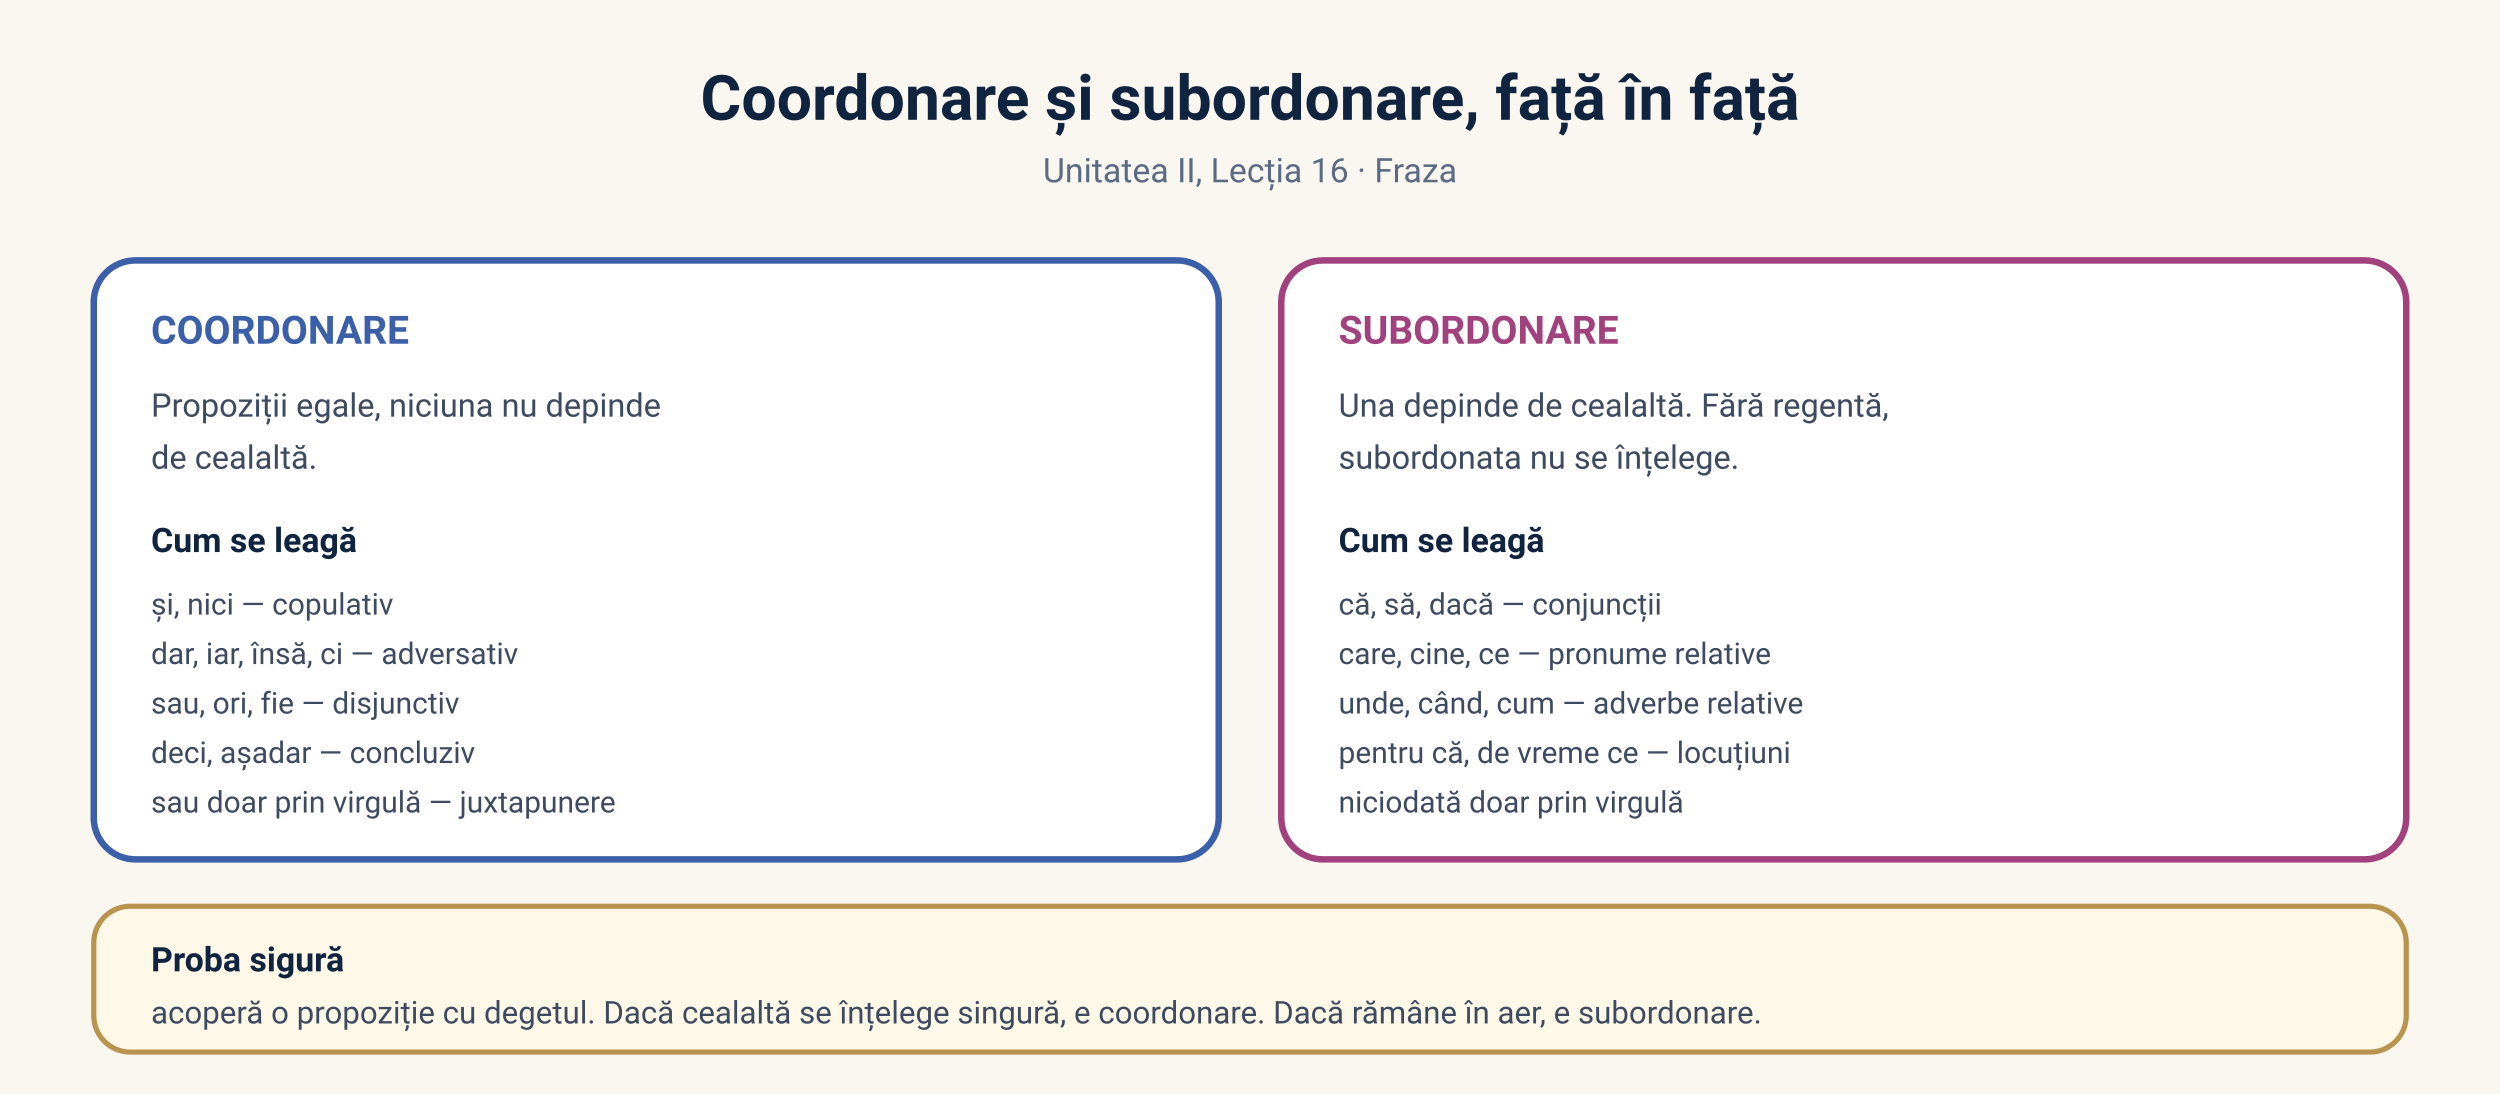
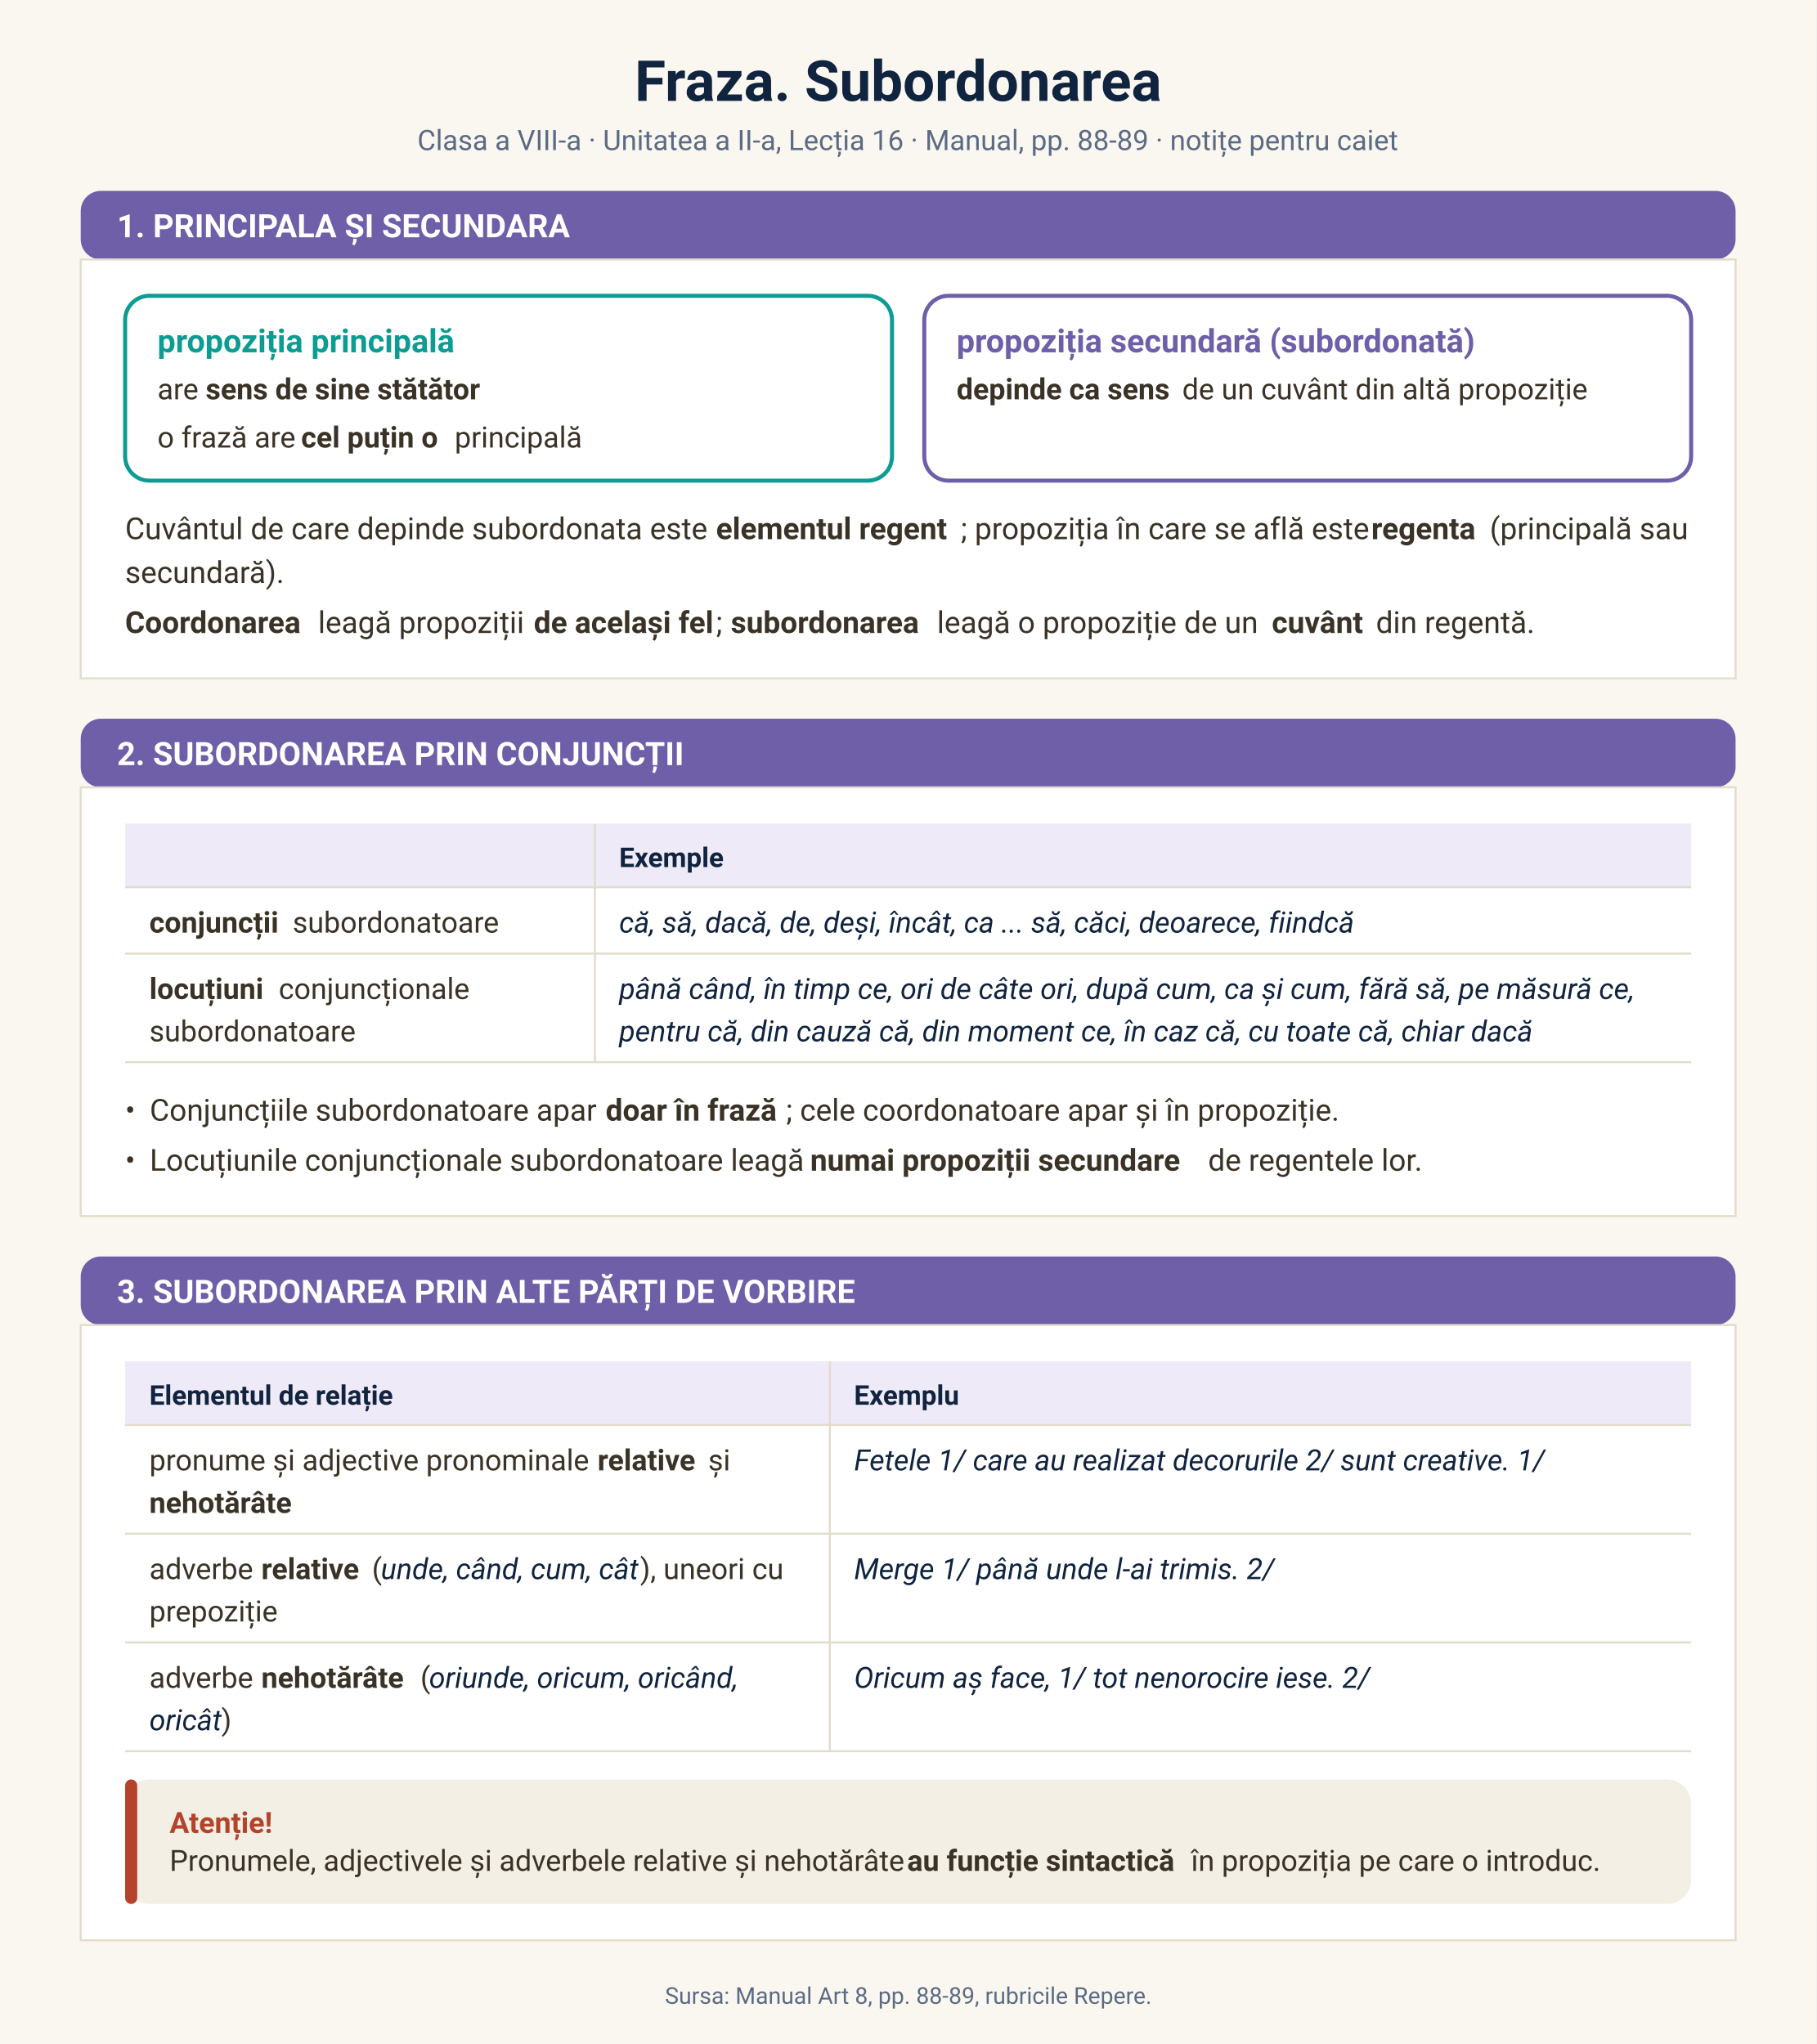
- <svg xmlns="http://www.w3.org/2000/svg" viewBox="0 0 960 420" font-family="'Segoe UI', 'Plus Jakarta Sans', -apple-system, Roboto, sans-serif">
-   <rect width="960" height="420" fill="#faf7f0" />
-   <text x="480" y="46" text-anchor="middle" font-size="24" font-weight="700" fill="#10233f">Coordonare și subordonare, față în față</text>
-   <text x="480" y="70" text-anchor="middle" font-size="13" fill="#5b6b83">Unitatea II, Lecția 16 · Fraza</text>
-   <rect x="36" y="100" width="432" height="230" rx="16" fill="#ffffff" stroke="#3b5fa8" stroke-width="2.5" />
-   <text x="58" y="132" font-size="15" font-weight="700" fill="#3b5fa8">COORDONARE</text>
-   <text x="58" y="160" font-size="12.5" fill="#3d4a5f">Propoziții egale, niciuna nu depinde</text>
-   <text x="58" y="180" font-size="12.5" fill="#3d4a5f">de cealaltă.</text>
-   <text x="58" y="212" font-size="13" font-weight="700" fill="#10233f">Cum se leagă</text>
-   <text x="58" y="236" font-size="11.5" fill="#3d4a5f">și, nici — copulativ</text>
-   <text x="58" y="255" font-size="11.5" fill="#3d4a5f">dar, iar, însă, ci — adversativ</text>
-   <text x="58" y="274" font-size="11.5" fill="#3d4a5f">sau, ori, fie — disjunctiv</text>
-   <text x="58" y="293" font-size="11.5" fill="#3d4a5f">deci, așadar — concluziv</text>
-   <text x="58" y="312" font-size="11.5" fill="#3d4a5f">sau doar prin virgulă — juxtapunere</text>
-   <rect x="492" y="100" width="432" height="230" rx="16" fill="#ffffff" stroke="#a1417e" stroke-width="2.5" />
-   <text x="514" y="132" font-size="15" font-weight="700" fill="#a1417e">SUBORDONARE</text>
-   <text x="514" y="160" font-size="12.5" fill="#3d4a5f">Una depinde de cealaltă. Fără regentă,</text>
-   <text x="514" y="180" font-size="12.5" fill="#3d4a5f">subordonata nu se înțelege.</text>
-   <text x="514" y="212" font-size="13" font-weight="700" fill="#10233f">Cum se leagă</text>
-   <text x="514" y="236" font-size="11.5" fill="#3d4a5f">că, să, dacă — conjuncții</text>
-   <text x="514" y="255" font-size="11.5" fill="#3d4a5f">care, cine, ce — pronume relative</text>
-   <text x="514" y="274" font-size="11.5" fill="#3d4a5f">unde, când, cum — adverbe relative</text>
-   <text x="514" y="293" font-size="11.5" fill="#3d4a5f">pentru că, de vreme ce — locuțiuni</text>
-   <text x="514" y="312" font-size="11.5" fill="#3d4a5f">niciodată doar prin virgulă</text>
-   <rect x="36" y="348" width="888" height="56" rx="14" fill="#fef8e9" stroke="#b8944f" stroke-width="2" />
-   <text x="58" y="373" font-size="13" font-weight="700" fill="#10233f">Proba sigură</text>
-   <text x="58" y="393" font-size="12" fill="#3d4a5f">acoperă o propoziție cu degetul. Dacă cealaltă se înțelege singură, e coordonare. Dacă rămâne în aer, e subordonare.</text>
+ <svg xmlns="http://www.w3.org/2000/svg" viewBox="0 0 900 1013" font-family="'Segoe UI', 'Plus Jakarta Sans', -apple-system, Roboto, sans-serif">
+   <rect width="900" height="1013" fill="#faf7f0" />
+   <text x="314.5" y="50.0" font-size="28" fill="#10233f" font-weight="700" textLength="271.3" lengthAdjust="spacing">Fraza. Subordonarea</text>
+   <text x="206.8" y="74.4" font-size="14" fill="#5b6b83" textLength="486.4" lengthAdjust="spacing">Clasa a VIII-a · Unitatea a II-a, Lecția 16 · Manual, pp. 88-89 · notițe pentru caiet</text>
+   <rect x="40" y="94.6" width="820" height="34" rx="10" fill="#6f5ea8" />
+   <text x="58" y="117.6" font-size="16" font-weight="700" fill="#ffffff">1. PRINCIPALA ȘI SECUNDARA</text>
+   <rect x="40" y="128.6" width="820" height="207.6" fill="#ffffff" stroke="#e3dccb" />
+   <rect x="62.0" y="146.6" width="380.0" height="91.6" rx="12" fill="#ffffff" stroke="#0d9c92" stroke-width="2" />
+   <text x="78.0" y="174.6" font-size="16" fill="#0d9c92" font-weight="700" textLength="156.2" lengthAdjust="spacing">propoziția principală</text>
+   <text x="78.0" y="197.9" font-size="14.5" fill="#3a3226" textLength="20.0" lengthAdjust="spacing">are</text>
+   <text x="101.9" y="197.9" font-size="14.5" fill="#3a3226" font-weight="700" textLength="139.2" lengthAdjust="spacing">sens de sine stătător</text>
+   <text x="78.0" y="221.8" font-size="14.5" fill="#3a3226" textLength="67.3" lengthAdjust="spacing">o frază are</text>
+   <text x="149.2" y="221.8" font-size="14.5" fill="#3a3226" font-weight="700" textLength="72.2" lengthAdjust="spacing">cel puțin o</text>
+   <text x="225.3" y="221.8" font-size="14.5" fill="#3a3226" textLength="62.3" lengthAdjust="spacing">principală</text>
+   <rect x="458.0" y="146.6" width="380.0" height="91.6" rx="12" fill="#ffffff" stroke="#6f5ea8" stroke-width="2" />
+   <text x="474.0" y="174.6" font-size="16" fill="#6f5ea8" font-weight="700" textLength="270.4" lengthAdjust="spacing">propoziția secundară (subordonată)</text>
+   <text x="474.0" y="197.9" font-size="14.5" fill="#3a3226" font-weight="700" textLength="107.9" lengthAdjust="spacing">depinde ca sens</text>
+   <text x="585.8" y="197.9" font-size="14.5" fill="#3a3226" textLength="203.4" lengthAdjust="spacing">de un cuvânt din altă propoziție</text>
+   <text x="62.0" y="267.2" font-size="15" fill="#3a3226" textLength="288.7" lengthAdjust="spacing">Cuvântul de care depinde subordonata este</text>
+   <text x="354.8" y="267.2" font-size="15" fill="#3a3226" font-weight="700" textLength="121.3" lengthAdjust="spacing">elementul regent</text>
+   <text x="476.1" y="267.2" font-size="15" fill="#3a3226" textLength="199.3" lengthAdjust="spacing">; propoziția în care se află este</text>
+   <text x="679.5" y="267.2" font-size="15" fill="#3a3226" font-weight="700" textLength="54.6" lengthAdjust="spacing">regenta</text>
+   <text x="738.2" y="267.2" font-size="15" fill="#3a3226" textLength="95.5" lengthAdjust="spacing">(principală sau</text>
+   <text x="62.0" y="288.9" font-size="15" fill="#3a3226" textLength="75.3" lengthAdjust="spacing">secundară).</text>
+   <text x="62.0" y="313.7" font-size="15" fill="#3a3226" font-weight="700" textLength="91.5" lengthAdjust="spacing">Coordonarea</text>
+   <text x="157.6" y="313.7" font-size="15" fill="#3a3226" textLength="102.9" lengthAdjust="spacing">leagă propoziții</text>
+   <text x="264.5" y="313.7" font-size="15" fill="#3a3226" font-weight="700" textLength="90.3" lengthAdjust="spacing">de același fel</text>
+   <text x="354.8" y="313.7" font-size="15" fill="#3a3226" textLength="3.3" lengthAdjust="spacing">;</text>
+   <text x="362.1" y="313.7" font-size="15" fill="#3a3226" font-weight="700" textLength="98.1" lengthAdjust="spacing">subordonarea</text>
+   <text x="464.3" y="313.7" font-size="15" fill="#3a3226" textLength="161.8" lengthAdjust="spacing">leagă o propoziție de un</text>
+   <text x="630.2" y="313.7" font-size="15" fill="#3a3226" font-weight="700" textLength="47.5" lengthAdjust="spacing">cuvânt</text>
+   <text x="681.8" y="313.7" font-size="15" fill="#3a3226" textLength="79.3" lengthAdjust="spacing">din regentă.</text>
+   <rect x="40" y="356.2" width="820" height="34" rx="10" fill="#6f5ea8" />
+   <text x="58" y="379.2" font-size="16" font-weight="700" fill="#ffffff">2. SUBORDONAREA PRIN CONJUNCȚII</text>
+   <rect x="40" y="390.2" width="820" height="212.5" fill="#ffffff" stroke="#e3dccb" />
+   <rect x="62.0" y="408.2" width="776.0" height="31.6" fill="#efeaf8" />
+   <text x="306.8" y="429.7" font-size="13.5" fill="#10233f" font-weight="700" textLength="53.7" lengthAdjust="spacing">Exemple</text>
+   <line x1="62.0" y1="439.7" x2="838.0" y2="439.7" stroke="#e3dccb" />
+   <text x="74.0" y="462.2" font-size="14.5" fill="#3a3226" font-weight="700" textLength="67.1" lengthAdjust="spacing">conjuncții</text>
+   <text x="145.0" y="462.2" font-size="14.5" fill="#3a3226" textLength="102.8" lengthAdjust="spacing">subordonatoare</text>
+   <text x="306.8" y="462.2" font-size="14.5" fill="#10233f" font-style="italic" textLength="359.9" lengthAdjust="spacing">că, să, dacă, de, deși, încât, ca ... să, căci, deoarece, fiindcă</text>
+   <line x1="62.0" y1="472.6" x2="838.0" y2="472.6" stroke="#e3dccb" />
+   <text x="74.0" y="495.1" font-size="14.5" fill="#3a3226" font-weight="700" textLength="60.2" lengthAdjust="spacing">locuțiuni</text>
+   <text x="138.1" y="495.1" font-size="14.5" fill="#3a3226" textLength="93.8" lengthAdjust="spacing">conjuncționale</text>
+   <text x="74.0" y="516.1" font-size="14.5" fill="#3a3226" textLength="102.8" lengthAdjust="spacing">subordonatoare</text>
+   <text x="306.8" y="495.1" font-size="14.5" fill="#10233f" font-style="italic" textLength="507.1" lengthAdjust="spacing">până când, în timp ce, ori de câte ori, după cum, ca și cum, fără să, pe măsură ce,</text>
+   <text x="306.8" y="516.1" font-size="14.5" fill="#10233f" font-style="italic" textLength="455.2" lengthAdjust="spacing">pentru că, din cauză că, din moment ce, în caz că, cu toate că, chiar dacă</text>
+   <line x1="62.0" y1="526.4" x2="838.0" y2="526.4" stroke="#e3dccb" />
+   <line x1="294.8" y1="408.2" x2="294.8" y2="526.4" stroke="#e3dccb" />
+   <text x="62.0" y="555.4" font-size="15" fill="#3a3226">•</text>
+   <text x="74.2" y="555.4" font-size="15" fill="#3a3226" textLength="221.8" lengthAdjust="spacing">Conjuncțiile subordonatoare apar</text>
+   <text x="300.1" y="555.4" font-size="15" fill="#3a3226" font-weight="700" textLength="89.4" lengthAdjust="spacing">doar în frază</text>
+   <text x="389.5" y="555.4" font-size="15" fill="#3a3226" textLength="274.3" lengthAdjust="spacing">; cele coordonatoare apar și în propoziție.</text>
+   <text x="62.0" y="580.2" font-size="15" fill="#3a3226">•</text>
+   <text x="74.2" y="580.2" font-size="15" fill="#3a3226" textLength="323.2" lengthAdjust="spacing">Locuțiunile conjuncționale subordonatoare leagă</text>
+   <text x="401.5" y="580.2" font-size="15" fill="#3a3226" font-weight="700" textLength="193.1" lengthAdjust="spacing">numai propoziții secundare</text>
+   <text x="598.6" y="580.2" font-size="15" fill="#3a3226" textLength="108.3" lengthAdjust="spacing">de regentele lor.</text>
+   <rect x="40" y="622.7" width="820" height="34" rx="10" fill="#6f5ea8" />
+   <text x="58" y="645.7" font-size="16" font-weight="700" fill="#ffffff">3. SUBORDONAREA PRIN ALTE PĂRȚI DE VORBIRE</text>
+   <rect x="40" y="656.7" width="820" height="304.9" fill="#ffffff" stroke="#e3dccb" />
+   <rect x="62.0" y="674.7" width="776.0" height="31.6" fill="#efeaf8" />
+   <text x="74.0" y="696.2" font-size="13.5" fill="#10233f" font-weight="700" textLength="126.8" lengthAdjust="spacing">Elementul de relație</text>
+   <text x="423.2" y="696.2" font-size="13.5" fill="#10233f" font-weight="700" textLength="54.7" lengthAdjust="spacing">Exemplu</text>
+   <line x1="62.0" y1="706.2" x2="838.0" y2="706.2" stroke="#e3dccb" />
+   <text x="74.0" y="728.7" font-size="14.5" fill="#3a3226" textLength="218.2" lengthAdjust="spacing">pronume și adjective pronominale</text>
+   <text x="296.1" y="728.7" font-size="14.5" fill="#3a3226" font-weight="700" textLength="50.9" lengthAdjust="spacing">relative</text>
+   <text x="350.9" y="728.7" font-size="14.5" fill="#3a3226" textLength="9.6" lengthAdjust="spacing">și</text>
+   <text x="74.0" y="749.8" font-size="14.5" fill="#3a3226" font-weight="700" textLength="74.8" lengthAdjust="spacing">nehotărâte</text>
+   <text x="423.2" y="728.7" font-size="14.5" fill="#10233f" font-style="italic" textLength="343.2" lengthAdjust="spacing">Fetele 1/ care au realizat decorurile 2/ sunt creative. 1/</text>
+   <line x1="62.0" y1="760.1" x2="838.0" y2="760.1" stroke="#e3dccb" />
+   <text x="74.0" y="782.6" font-size="14.5" fill="#3a3226" textLength="51.6" lengthAdjust="spacing">adverbe</text>
+   <text x="129.5" y="782.6" font-size="14.5" fill="#3a3226" font-weight="700" textLength="50.9" lengthAdjust="spacing">relative</text>
+   <text x="184.3" y="782.6" font-size="14.5" fill="#3a3226" textLength="4.3" lengthAdjust="spacing">(</text>
+   <text x="188.7" y="782.6" font-size="14.5" fill="#10233f" font-style="italic" textLength="128.5" lengthAdjust="spacing">unde, când, cum, cât</text>
+   <text x="317.2" y="782.6" font-size="14.5" fill="#3a3226" textLength="71.5" lengthAdjust="spacing">), uneori cu</text>
+   <text x="74.0" y="803.6" font-size="14.5" fill="#3a3226" textLength="64.2" lengthAdjust="spacing">prepoziție</text>
+   <text x="423.2" y="782.6" font-size="14.5" fill="#10233f" font-style="italic" textLength="212.7" lengthAdjust="spacing">Merge 1/ până unde l-ai trimis. 2/</text>
+   <line x1="62.0" y1="814.0" x2="838.0" y2="814.0" stroke="#e3dccb" />
+   <text x="74.0" y="836.5" font-size="14.5" fill="#3a3226" textLength="51.6" lengthAdjust="spacing">adverbe</text>
+   <text x="129.5" y="836.5" font-size="14.5" fill="#3a3226" font-weight="700" textLength="74.8" lengthAdjust="spacing">nehotărâte</text>
+   <text x="208.3" y="836.5" font-size="14.5" fill="#3a3226" textLength="4.3" lengthAdjust="spacing">(</text>
+   <text x="212.6" y="836.5" font-size="14.5" fill="#10233f" font-style="italic" textLength="156.2" lengthAdjust="spacing">oriunde, oricum, oricând,</text>
+   <text x="74.0" y="857.5" font-size="14.5" fill="#10233f" font-style="italic" textLength="35.7" lengthAdjust="spacing">oricât</text>
+   <text x="109.7" y="857.5" font-size="14.5" fill="#3a3226" textLength="4.3" lengthAdjust="spacing">)</text>
+   <text x="423.2" y="836.5" font-size="14.5" fill="#10233f" font-style="italic" textLength="254.8" lengthAdjust="spacing">Oricum aș face, 1/ tot nenorocire iese. 2/</text>
+   <line x1="62.0" y1="867.9" x2="838.0" y2="867.9" stroke="#e3dccb" />
+   <line x1="411.2" y1="674.7" x2="411.2" y2="867.9" stroke="#e3dccb" />
+   <rect x="62.0" y="881.9" width="776.0" height="61.7" rx="12" fill="#f3efe4" />
+   <rect x="62.0" y="881.9" width="6" height="61.7" rx="3" fill="#b4432c" />
+   <text x="84.0" y="908.4" font-size="14.5" fill="#b4432c" font-weight="700" textLength="54.8" lengthAdjust="spacing">Atenție!</text>
+   <text x="84.0" y="927.2" font-size="14.5" fill="#3a3226" textLength="361.6" lengthAdjust="spacing">Pronumele, adjectivele și adverbele relative și nehotărâte</text>
+   <text x="449.5" y="927.2" font-size="14.5" fill="#3a3226" font-weight="700" textLength="136.7" lengthAdjust="spacing">au funcție sintactică</text>
+   <text x="590.2" y="927.2" font-size="14.5" fill="#3a3226" textLength="204.7" lengthAdjust="spacing">în propoziția pe care o introduc.</text>
+   <text x="329.5" y="993.1" font-size="11.5" fill="#5b6b83" textLength="240.9" lengthAdjust="spacing">Sursa: Manual Art 8, pp. 88-89, rubricile Repere.</text>
</svg>
